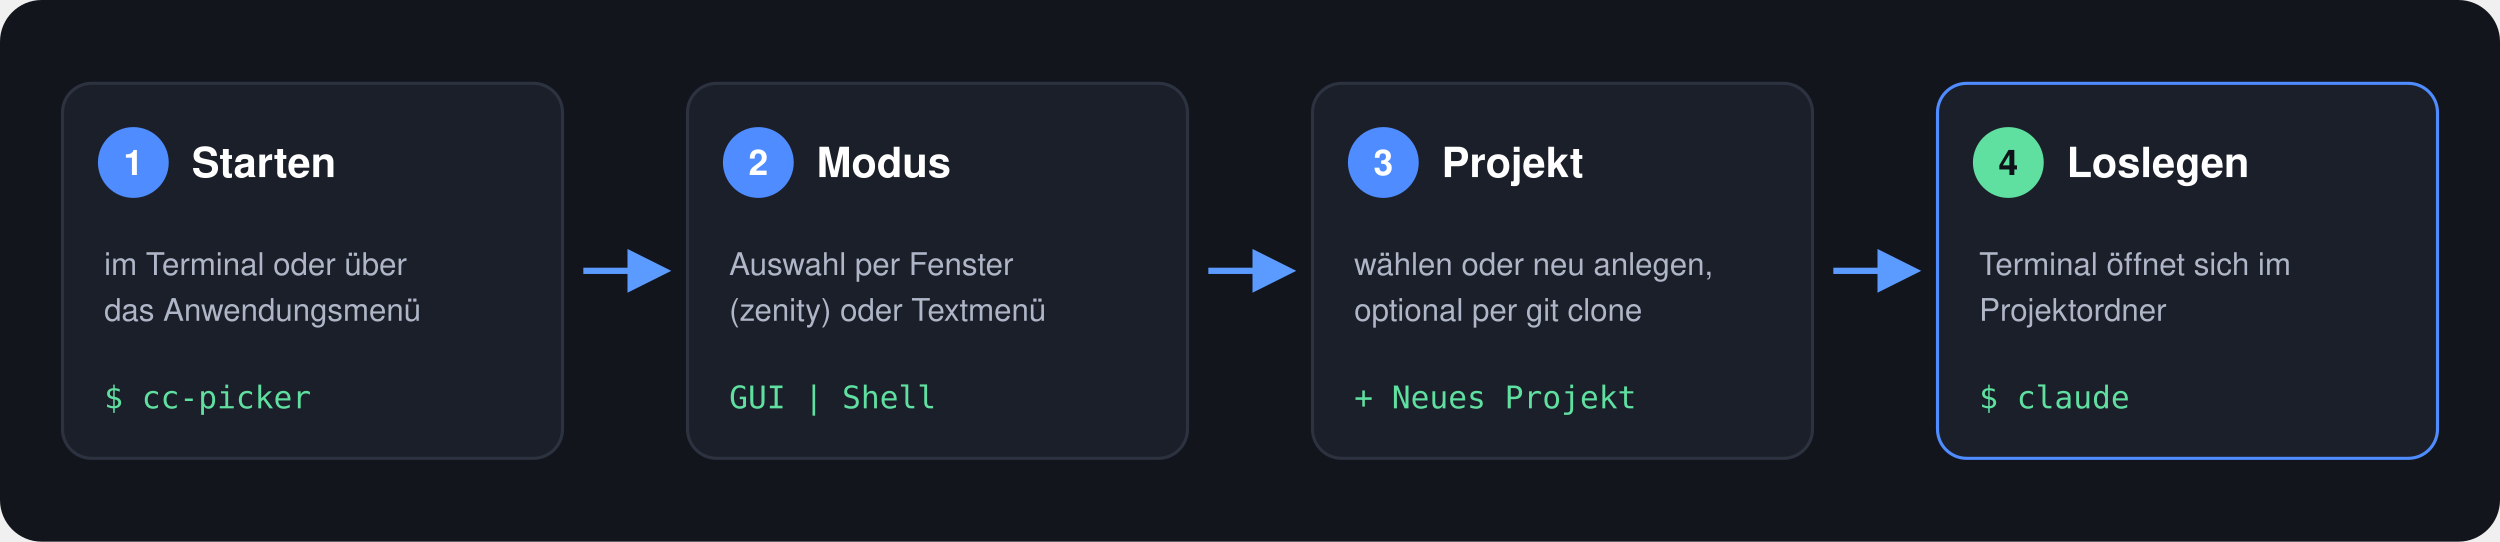
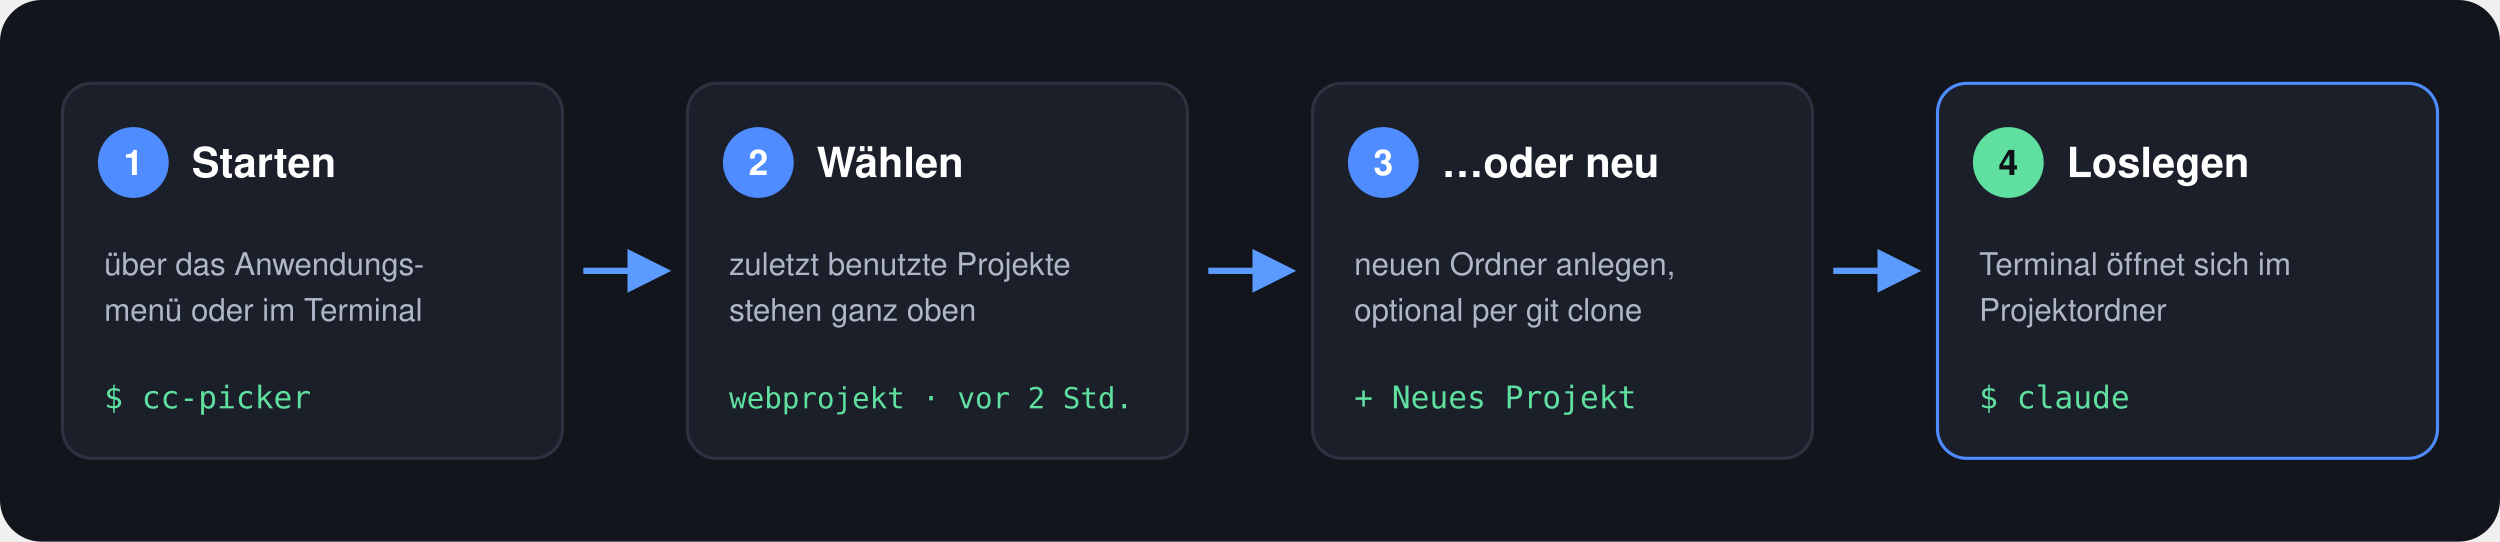
<svg xmlns="http://www.w3.org/2000/svg" viewBox="0 0 1200 260" width="1200" height="260">
  <defs>
    <marker id="arrow" viewBox="0 0 10 10" refX="8" refY="5" markerWidth="7" markerHeight="7" orient="auto">
      <path d="M0 0 L10 5 L0 10 z" fill="#5b9bff" />
    </marker>
  </defs>
  <rect width="1200" height="260" rx="20" fill="#12151c" />
  <g font-family="-apple-system, 'Segoe UI', Helvetica, Arial, sans-serif">
    <g transform="translate(30,40)">
      <rect width="240" height="180" rx="14" fill="#1b1f29" stroke="#2c3240" stroke-width="1.5" />
      <circle cx="34" cy="38" r="17" fill="#4f8cff" />
      <text x="34" y="44" text-anchor="middle" font-size="17" font-weight="700" fill="#fff">1</text>
      <text x="62" y="45" font-size="20" font-weight="700" fill="#fff">Starten</text>
-       <text x="20" y="92" font-size="15" fill="#aeb6c7">im Terminal oder über</text>
-       <text x="20" y="114" font-size="15" fill="#aeb6c7">das Anwendungsmenü</text>
+       <text x="20" y="92" font-size="15" fill="#aeb6c7">über das Anwendungs-</text>
+       <text x="20" y="114" font-size="15" fill="#aeb6c7">menü oder im Terminal</text>
      <text x="20" y="156" font-family="ui-monospace, Menlo, Consolas, 'DejaVu Sans Mono', monospace" font-size="15" fill="#5fe0a0">$ cc-picker</text>
    </g>
    <g transform="translate(330,40)">
      <rect width="240" height="180" rx="14" fill="#1b1f29" stroke="#2c3240" stroke-width="1.5" />
      <circle cx="34" cy="38" r="17" fill="#4f8cff" />
      <text x="34" y="44" text-anchor="middle" font-size="17" font-weight="700" fill="#fff">2</text>
-       <text x="62" y="45" font-size="20" font-weight="700" fill="#fff">Modus</text>
-       <text x="20" y="92" font-size="15" fill="#aeb6c7">Auswahl per Fenster</text>
-       <text x="20" y="114" font-size="15" fill="#aeb6c7">(zenity) oder Textmenü</text>
-       <text x="20" y="156" font-family="ui-monospace, Menlo, Consolas, 'DejaVu Sans Mono', monospace" font-size="15" fill="#5fe0a0">GUI | Shell</text>
+       <text x="62" y="45" font-size="20" font-weight="700" fill="#fff">Wählen</text>
+       <text x="20" y="92" font-size="15" fill="#aeb6c7">zuletzt benutzte Projekte</text>
+       <text x="20" y="114" font-size="15" fill="#aeb6c7">stehen ganz oben</text>
+       <text x="20" y="156" font-family="ui-monospace, Menlo, Consolas, 'DejaVu Sans Mono', monospace" font-size="14" fill="#5fe0a0">webprojekt · vor 2 Std.</text>
    </g>
    <g transform="translate(630,40)">
      <rect width="240" height="180" rx="14" fill="#1b1f29" stroke="#2c3240" stroke-width="1.5" />
      <circle cx="34" cy="38" r="17" fill="#4f8cff" />
      <text x="34" y="44" text-anchor="middle" font-size="17" font-weight="700" fill="#fff">3</text>
-       <text x="62" y="45" font-size="20" font-weight="700" fill="#fff">Projekt</text>
-       <text x="20" y="92" font-size="15" fill="#aeb6c7">wählen oder neu anlegen,</text>
+       <text x="62" y="45" font-size="20" font-weight="700" fill="#fff">…oder neu</text>
+       <text x="20" y="92" font-size="15" fill="#aeb6c7">neuen Ordner anlegen,</text>
      <text x="20" y="114" font-size="15" fill="#aeb6c7">optional per git clone</text>
      <text x="20" y="156" font-family="ui-monospace, Menlo, Consolas, 'DejaVu Sans Mono', monospace" font-size="15" fill="#5fe0a0">+ Neues Projekt</text>
    </g>
    <g transform="translate(930,40)">
      <rect width="240" height="180" rx="14" fill="#1b1f29" stroke="#4f8cff" stroke-width="1.5" />
      <circle cx="34" cy="38" r="17" fill="#5fe0a0" />
      <text x="34" y="44" text-anchor="middle" font-size="17" font-weight="700" fill="#0f1218">4</text>
      <text x="62" y="45" font-size="20" font-weight="700" fill="#fff">Loslegen</text>
      <text x="20" y="92" font-size="15" fill="#aeb6c7">Terminal öffnet sich im</text>
      <text x="20" y="114" font-size="15" fill="#aeb6c7">Projektordner</text>
      <text x="20" y="156" font-family="ui-monospace, Menlo, Consolas, 'DejaVu Sans Mono', monospace" font-size="15" fill="#5fe0a0">$ claude</text>
    </g>
  </g>
  <g stroke="#5b9bff" stroke-width="3" marker-end="url(#arrow)">
    <line x1="280" y1="130" x2="318" y2="130" />
    <line x1="580" y1="130" x2="618" y2="130" />
    <line x1="880" y1="130" x2="918" y2="130" />
  </g>
</svg>
